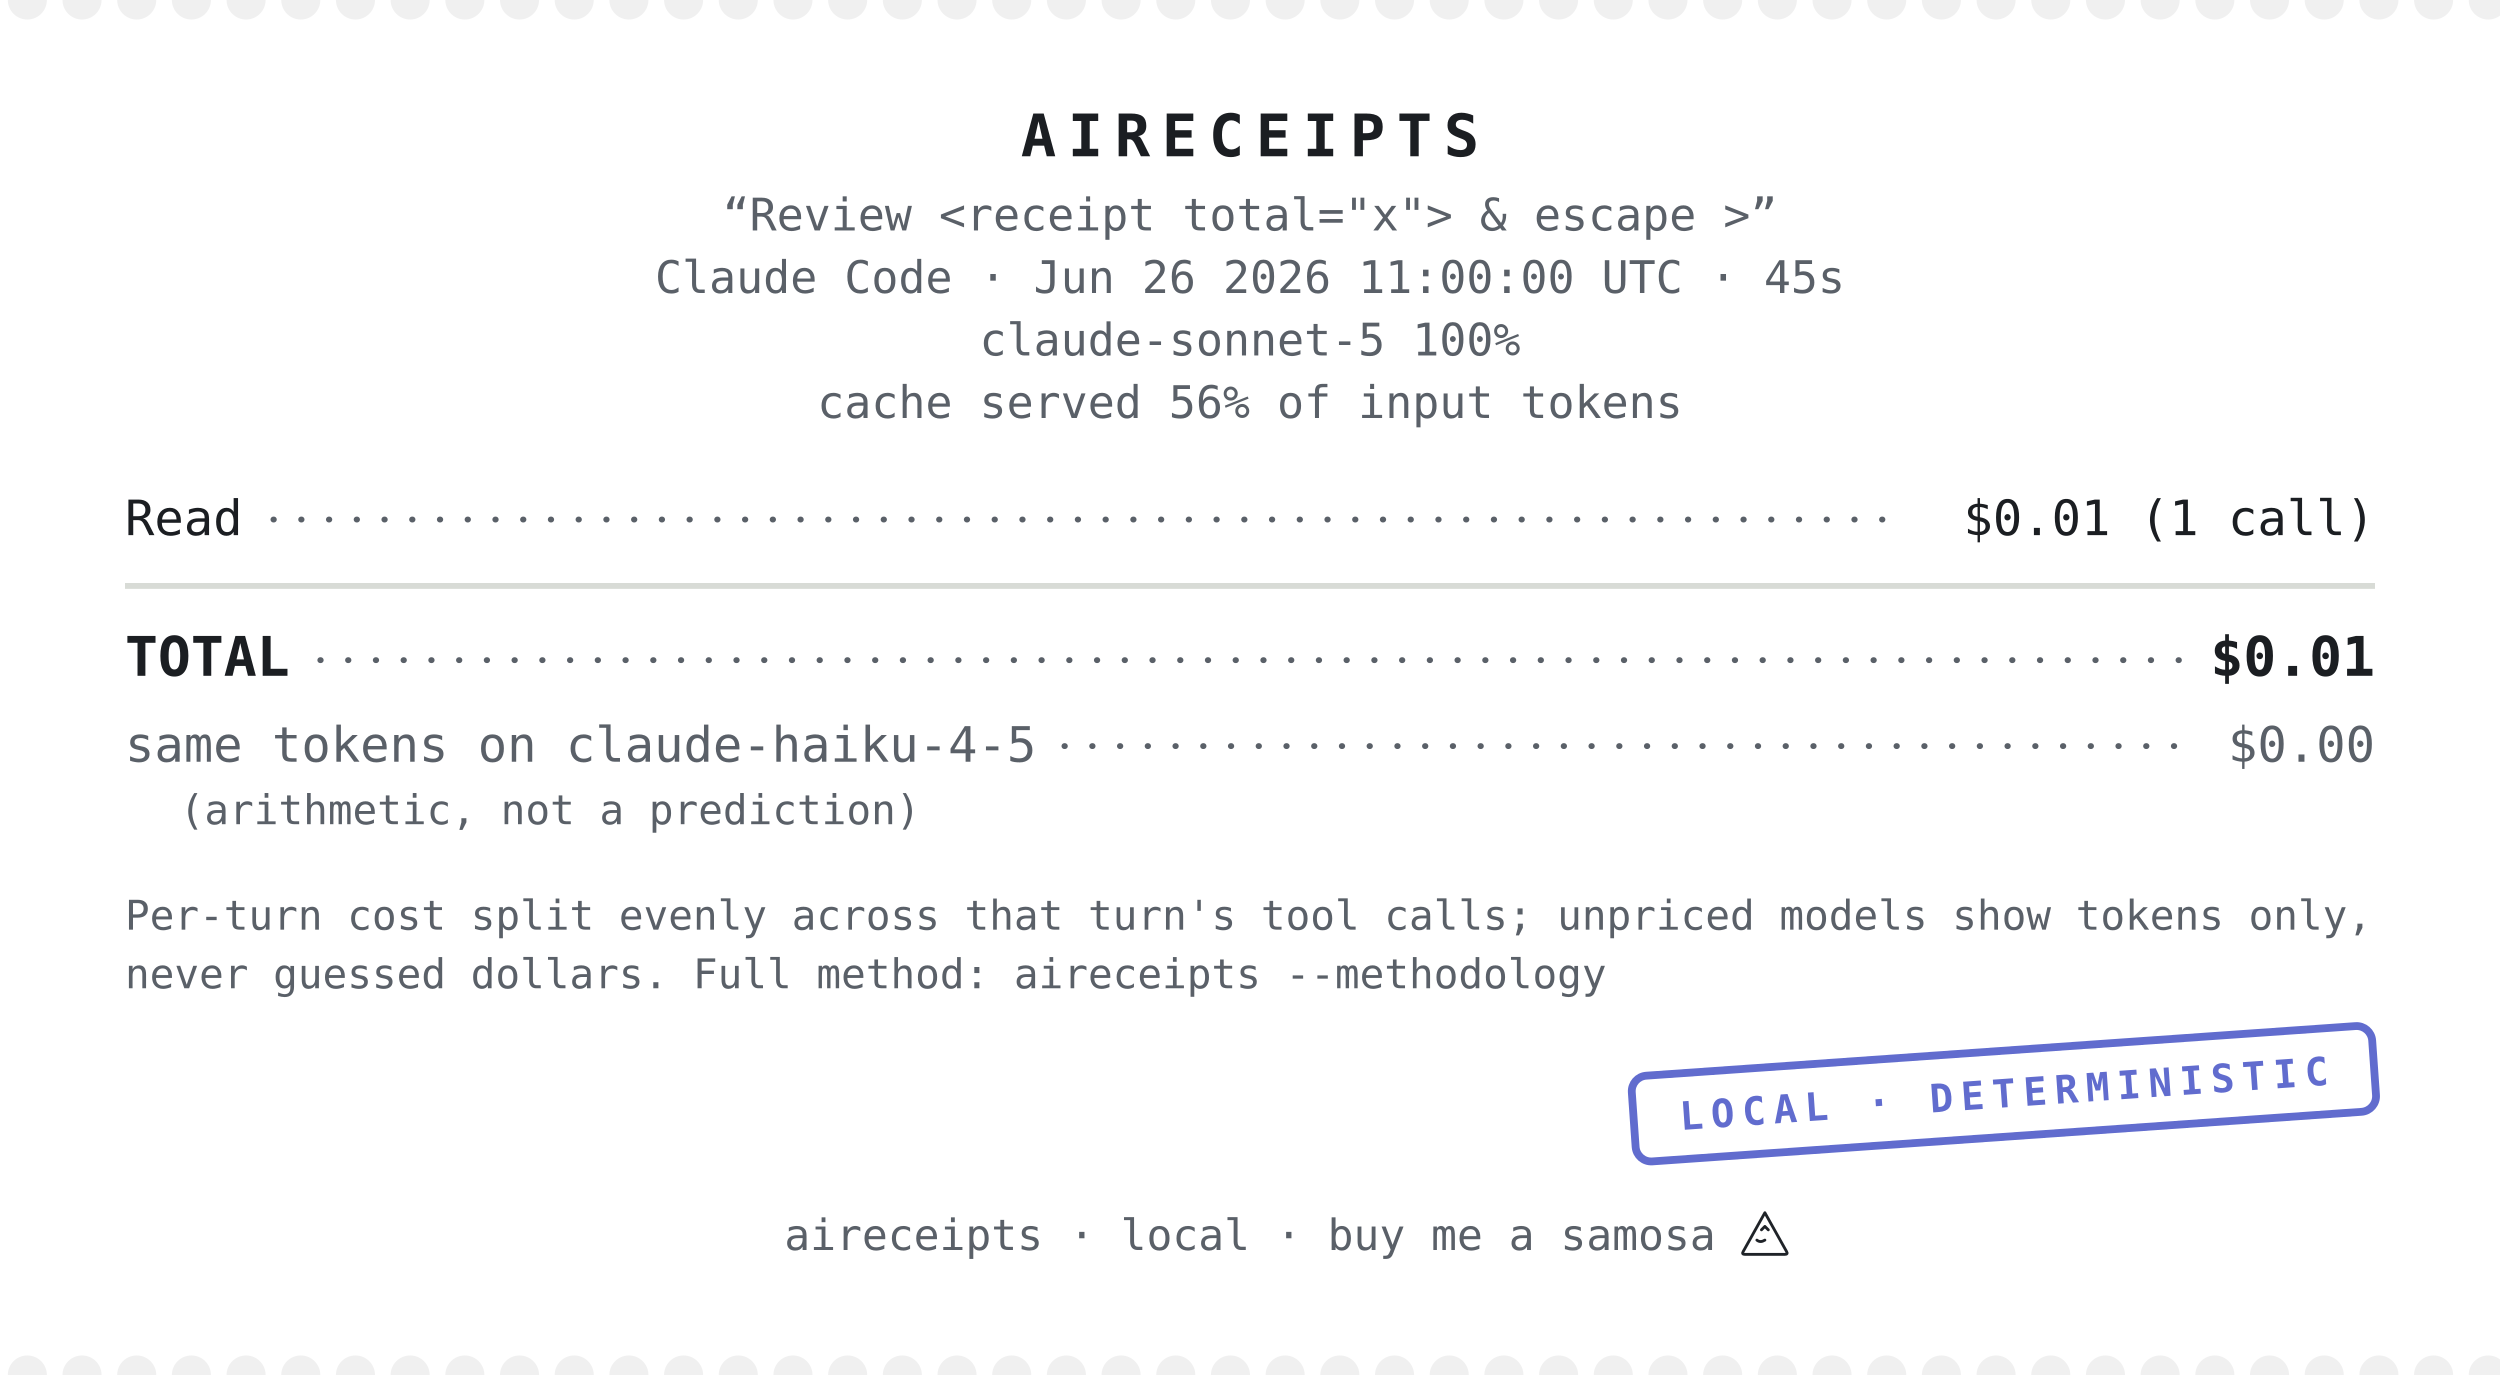
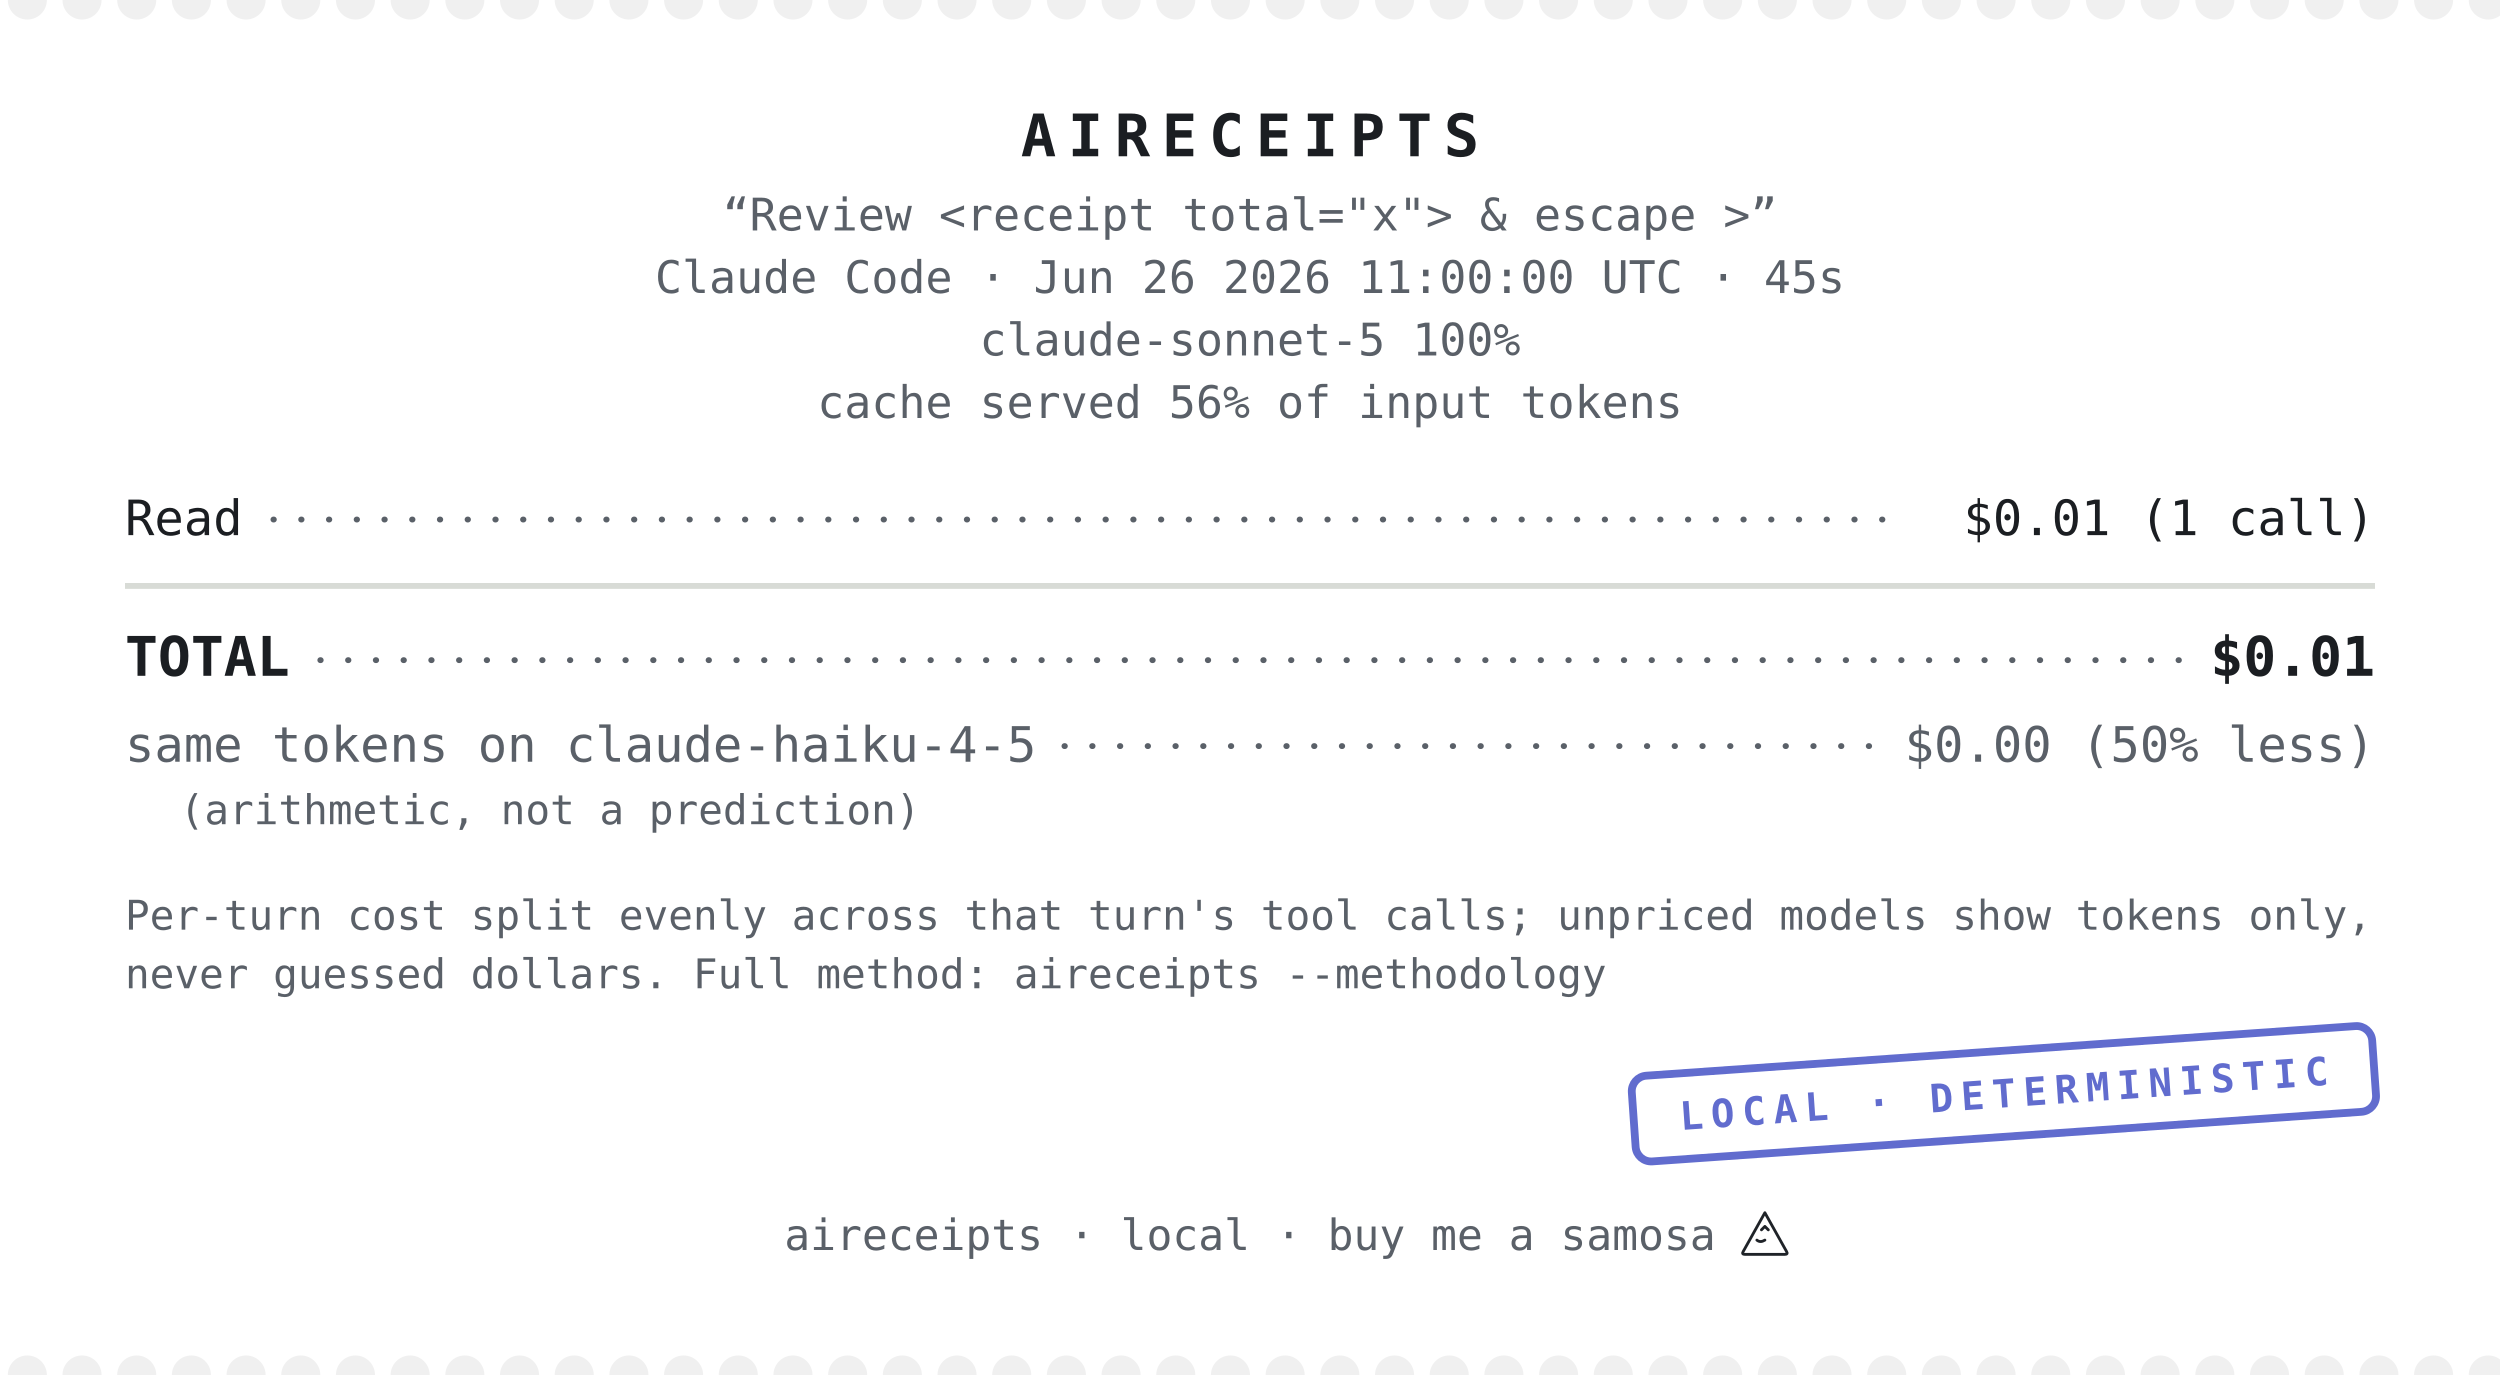
<svg xmlns="http://www.w3.org/2000/svg" width="640" height="352" viewBox="0 0 640 352" font-family="&quot;SF Mono&quot;,&quot;Cascadia Code&quot;,&quot;JetBrains Mono&quot;,Menlo,Consolas,monospace" role="img" aria-label="aireceipts cost receipt">
  <g transform="translate(0 0)">
    <defs>
      <mask id="perf-0" maskUnits="userSpaceOnUse" x="-5" y="-5" width="650" height="362">
        <rect x="0" y="0" width="640" height="352" fill="#FFFFFF" />
        <g class="perf-top">
          <circle cx="7" cy="0" r="5" fill="#000000" />
          <circle cx="21" cy="0" r="5" fill="#000000" />
          <circle cx="35" cy="0" r="5" fill="#000000" />
          <circle cx="49" cy="0" r="5" fill="#000000" />
          <circle cx="63" cy="0" r="5" fill="#000000" />
          <circle cx="77" cy="0" r="5" fill="#000000" />
          <circle cx="91" cy="0" r="5" fill="#000000" />
          <circle cx="105" cy="0" r="5" fill="#000000" />
          <circle cx="119" cy="0" r="5" fill="#000000" />
          <circle cx="133" cy="0" r="5" fill="#000000" />
          <circle cx="147" cy="0" r="5" fill="#000000" />
          <circle cx="161" cy="0" r="5" fill="#000000" />
          <circle cx="175" cy="0" r="5" fill="#000000" />
          <circle cx="189" cy="0" r="5" fill="#000000" />
          <circle cx="203" cy="0" r="5" fill="#000000" />
          <circle cx="217" cy="0" r="5" fill="#000000" />
          <circle cx="231" cy="0" r="5" fill="#000000" />
          <circle cx="245" cy="0" r="5" fill="#000000" />
          <circle cx="259" cy="0" r="5" fill="#000000" />
          <circle cx="273" cy="0" r="5" fill="#000000" />
          <circle cx="287" cy="0" r="5" fill="#000000" />
          <circle cx="301" cy="0" r="5" fill="#000000" />
          <circle cx="315" cy="0" r="5" fill="#000000" />
          <circle cx="329" cy="0" r="5" fill="#000000" />
          <circle cx="343" cy="0" r="5" fill="#000000" />
          <circle cx="357" cy="0" r="5" fill="#000000" />
          <circle cx="371" cy="0" r="5" fill="#000000" />
          <circle cx="385" cy="0" r="5" fill="#000000" />
          <circle cx="399" cy="0" r="5" fill="#000000" />
          <circle cx="413" cy="0" r="5" fill="#000000" />
          <circle cx="427" cy="0" r="5" fill="#000000" />
          <circle cx="441" cy="0" r="5" fill="#000000" />
          <circle cx="455" cy="0" r="5" fill="#000000" />
          <circle cx="469" cy="0" r="5" fill="#000000" />
          <circle cx="483" cy="0" r="5" fill="#000000" />
          <circle cx="497" cy="0" r="5" fill="#000000" />
          <circle cx="511" cy="0" r="5" fill="#000000" />
          <circle cx="525" cy="0" r="5" fill="#000000" />
          <circle cx="539" cy="0" r="5" fill="#000000" />
          <circle cx="553" cy="0" r="5" fill="#000000" />
          <circle cx="567" cy="0" r="5" fill="#000000" />
          <circle cx="581" cy="0" r="5" fill="#000000" />
          <circle cx="595" cy="0" r="5" fill="#000000" />
          <circle cx="609" cy="0" r="5" fill="#000000" />
          <circle cx="623" cy="0" r="5" fill="#000000" />
          <circle cx="637" cy="0" r="5" fill="#000000" />
        </g>
        <g class="perf-bottom">
          <circle cx="7" cy="352" r="5" fill="#000000" />
          <circle cx="21" cy="352" r="5" fill="#000000" />
          <circle cx="35" cy="352" r="5" fill="#000000" />
          <circle cx="49" cy="352" r="5" fill="#000000" />
          <circle cx="63" cy="352" r="5" fill="#000000" />
          <circle cx="77" cy="352" r="5" fill="#000000" />
          <circle cx="91" cy="352" r="5" fill="#000000" />
          <circle cx="105" cy="352" r="5" fill="#000000" />
          <circle cx="119" cy="352" r="5" fill="#000000" />
          <circle cx="133" cy="352" r="5" fill="#000000" />
          <circle cx="147" cy="352" r="5" fill="#000000" />
          <circle cx="161" cy="352" r="5" fill="#000000" />
          <circle cx="175" cy="352" r="5" fill="#000000" />
          <circle cx="189" cy="352" r="5" fill="#000000" />
          <circle cx="203" cy="352" r="5" fill="#000000" />
          <circle cx="217" cy="352" r="5" fill="#000000" />
          <circle cx="231" cy="352" r="5" fill="#000000" />
          <circle cx="245" cy="352" r="5" fill="#000000" />
          <circle cx="259" cy="352" r="5" fill="#000000" />
          <circle cx="273" cy="352" r="5" fill="#000000" />
          <circle cx="287" cy="352" r="5" fill="#000000" />
          <circle cx="301" cy="352" r="5" fill="#000000" />
          <circle cx="315" cy="352" r="5" fill="#000000" />
          <circle cx="329" cy="352" r="5" fill="#000000" />
          <circle cx="343" cy="352" r="5" fill="#000000" />
          <circle cx="357" cy="352" r="5" fill="#000000" />
          <circle cx="371" cy="352" r="5" fill="#000000" />
          <circle cx="385" cy="352" r="5" fill="#000000" />
          <circle cx="399" cy="352" r="5" fill="#000000" />
          <circle cx="413" cy="352" r="5" fill="#000000" />
          <circle cx="427" cy="352" r="5" fill="#000000" />
          <circle cx="441" cy="352" r="5" fill="#000000" />
          <circle cx="455" cy="352" r="5" fill="#000000" />
          <circle cx="469" cy="352" r="5" fill="#000000" />
          <circle cx="483" cy="352" r="5" fill="#000000" />
          <circle cx="497" cy="352" r="5" fill="#000000" />
          <circle cx="511" cy="352" r="5" fill="#000000" />
          <circle cx="525" cy="352" r="5" fill="#000000" />
          <circle cx="539" cy="352" r="5" fill="#000000" />
          <circle cx="553" cy="352" r="5" fill="#000000" />
          <circle cx="567" cy="352" r="5" fill="#000000" />
          <circle cx="581" cy="352" r="5" fill="#000000" />
          <circle cx="595" cy="352" r="5" fill="#000000" />
          <circle cx="609" cy="352" r="5" fill="#000000" />
          <circle cx="623" cy="352" r="5" fill="#000000" />
          <circle cx="637" cy="352" r="5" fill="#000000" />
        </g>
      </mask>
    </defs>
    <rect x="0" y="0" width="640" height="352" fill="#FFFFFF" mask="url(#perf-0)" />
    <text x="320" y="40" font-size="15" fill="#1B1E22" text-anchor="middle" font-weight="700" letter-spacing="3">AIRECEIPTS</text>
    <text x="320" y="59" font-size="11.5" fill="#5A6068" text-anchor="middle">“Review &lt;receipt total="x"&gt; &amp; escape &gt;”</text>
    <text x="320" y="75" font-size="11.5" fill="#5A6068" text-anchor="middle">Claude Code · Jun 26 2026 11:00:00 UTC · 45s</text>
    <text x="320" y="91" font-size="11.5" fill="#5A6068" text-anchor="middle">claude-sonnet-5 100%</text>
    <text x="320" y="107" font-size="11.5" fill="#5A6068" text-anchor="middle">cache served 56% of input tokens</text>
    <text x="32" y="137" font-size="12.5" fill="#1B1E22" text-anchor="start">Read</text>
    <text x="608" y="137" font-size="12.5" fill="#1B1E22" text-anchor="end">$0.01  (1 call)</text>
    <line x1="70" y1="133" x2="487.5" y2="133" stroke="#5A6068" stroke-width="1.5" stroke-linecap="round" stroke-dasharray="0.1 7" />
    <line x1="32" y1="150" x2="608" y2="150" stroke="#D8DBD6" stroke-width="1.5" />
    <text x="32" y="173" font-size="14" fill="#1B1E22" text-anchor="start" font-weight="700">TOTAL</text>
    <text x="608" y="173" font-size="14" fill="#1B1E22" text-anchor="end" font-weight="700">$0.01</text>
    <line x1="82" y1="169" x2="558" y2="169" stroke="#5A6068" stroke-width="1.5" stroke-linecap="round" stroke-dasharray="0.1 7" />
    <text x="32" y="195" font-size="12.5" fill="#5A6068" text-anchor="start" font-weight="400">same tokens on claude-haiku-4-5</text>
-     <text x="608" y="195" font-size="12.5" fill="#5A6068" text-anchor="end" font-weight="400">$0.00</text>
-     <line x1="272.5" y1="191" x2="562.5" y2="191" stroke="#5A6068" stroke-width="1.5" stroke-linecap="round" stroke-dasharray="0.1 7" />
+     <text x="608" y="195" font-size="12.5" fill="#5A6068" text-anchor="end" font-weight="400">$0.00 (50% less)</text>
+     <line x1="272.5" y1="191" x2="480" y2="191" stroke="#5A6068" stroke-width="1.5" stroke-linecap="round" stroke-dasharray="0.1 7" />
    <text x="46" y="211" font-size="10.5" fill="#5A6068" text-anchor="start">(arithmetic, not a prediction)</text>
    <text x="32" y="238" font-size="10.5" fill="#5A6068" text-anchor="start">Per-turn cost split evenly across that turn's tool calls; unpriced models show tokens only,</text>
    <text x="32" y="253" font-size="10.5" fill="#5A6068" text-anchor="start">never guessed dollars. Full method: aireceipts --methodology</text>
    <g class="stamp" opacity="0.8" transform="rotate(-4 513 280)">
      <rect x="418" y="269" width="190" height="22" rx="4" fill="none" stroke="#3947C2" stroke-width="2" />
      <text x="513" y="283.5" font-size="10" fill="#3947C2" text-anchor="middle" font-weight="700" letter-spacing="2">LOCAL · DETERMINISTIC</text>
    </g>
    <text x="320" y="320" font-size="11" fill="#5A6068" text-anchor="middle">aireceipts · local · buy me a samosa</text>
    <g transform="translate(444.8 309) scale(0.292)" fill="none" stroke="#1f2328" stroke-width="2.5" stroke-linejoin="round" stroke-linecap="round">
      <path d="M24 5 L43 39 Q44.5 41.5 41.5 41.5 H6.5 Q3.5 41.5 5 39 Z" />
      <path d="M17 29 q3 2.5 7 0" />
      <path d="M21 20 l3 -3 3 3" />
    </g>
  </g>
</svg>
